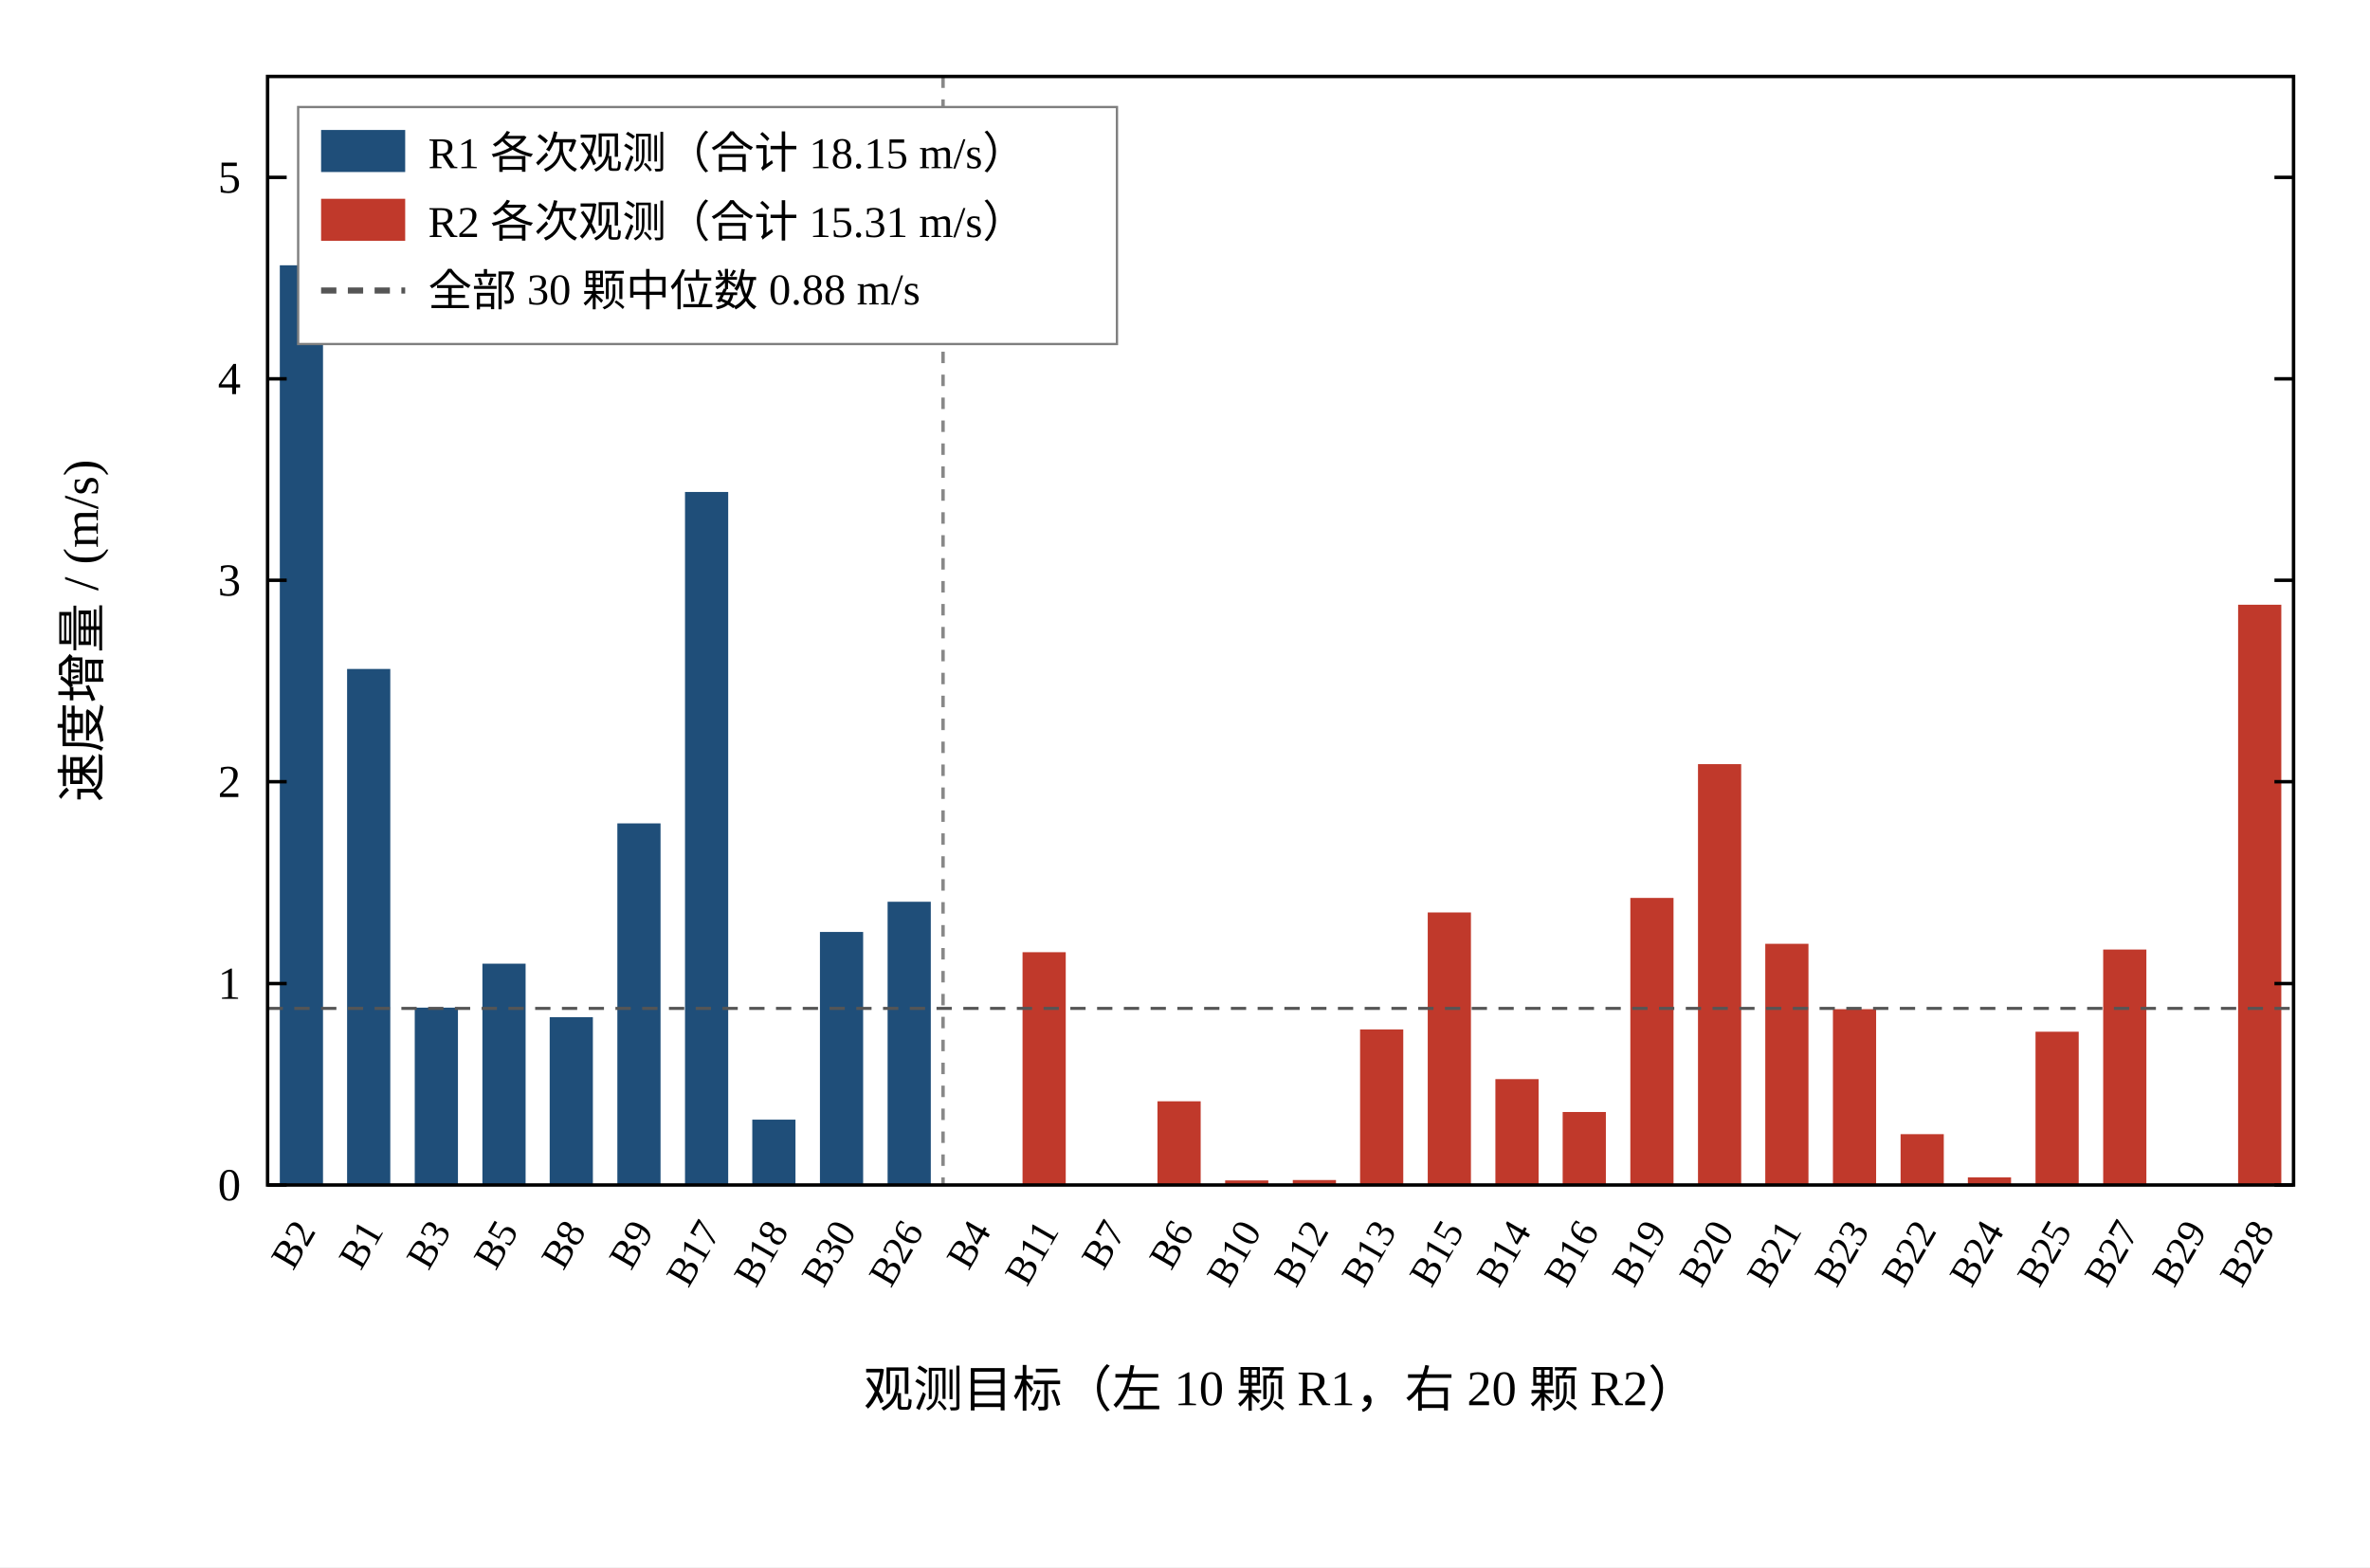
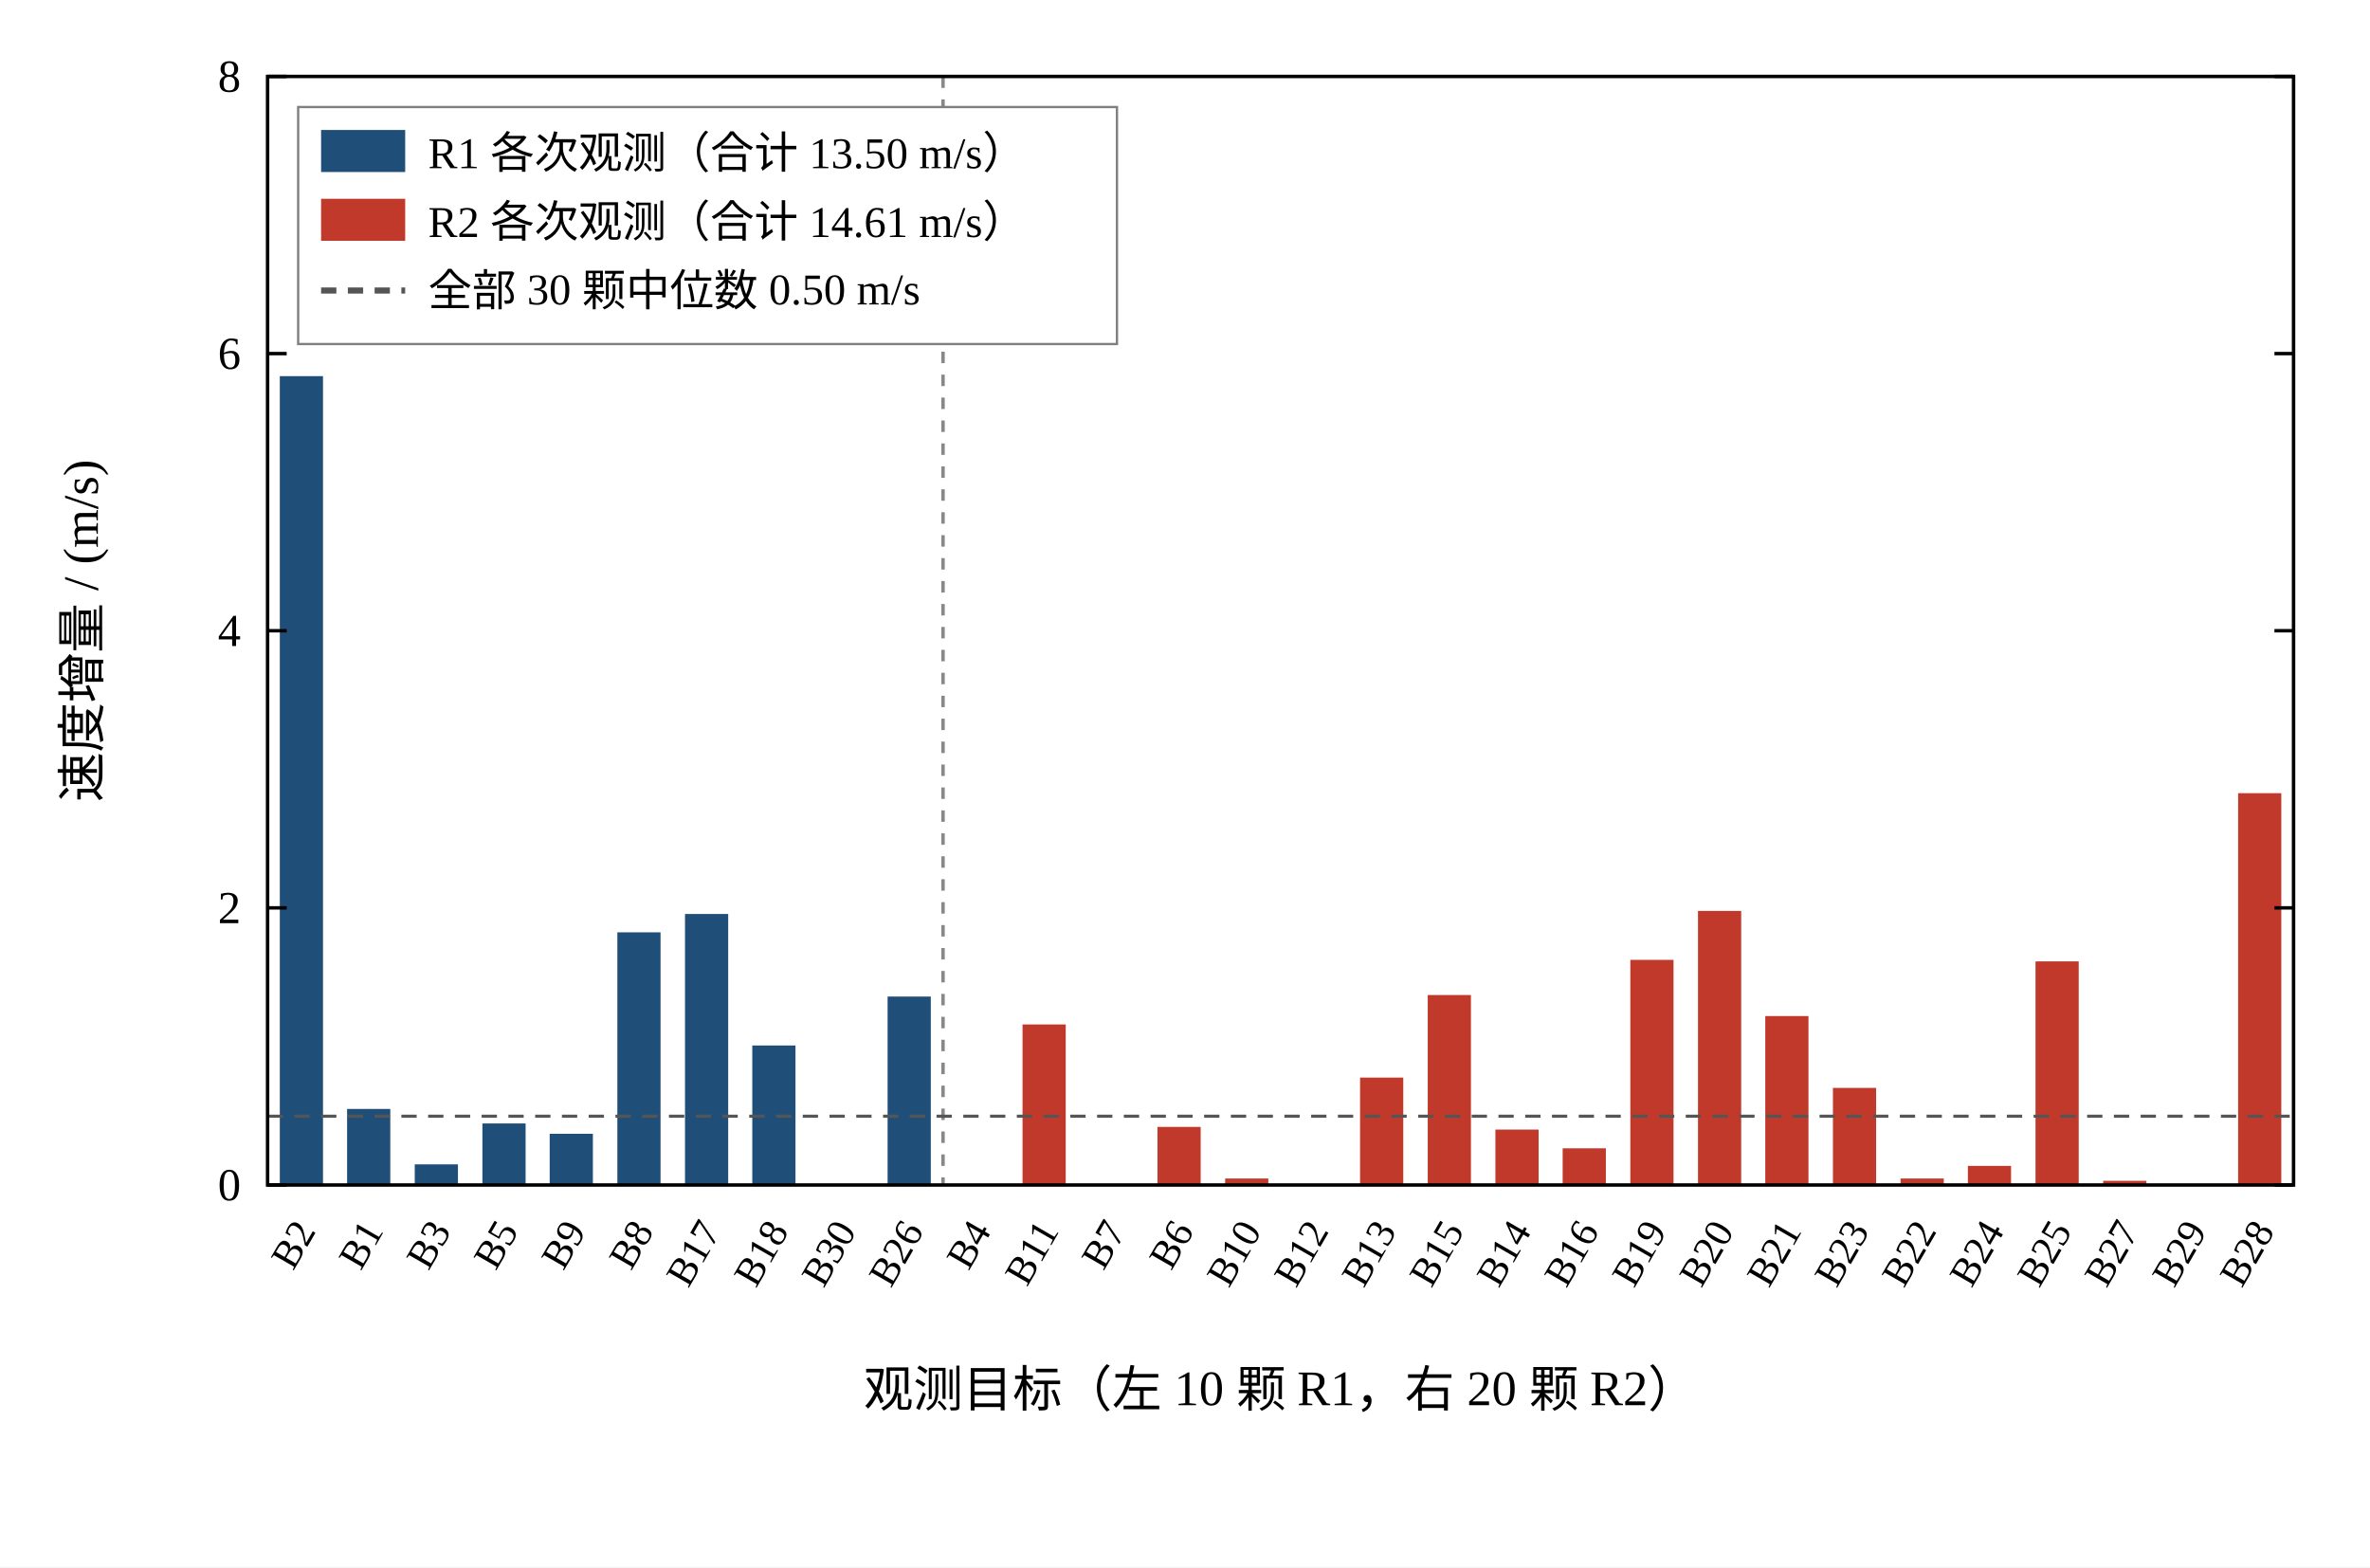
<svg xmlns="http://www.w3.org/2000/svg" width="620" height="410" viewBox="0 0 620 410">
  <rect x="0" y="0" width="620" height="410" fill="#FFFFFF" />
  <line x1="246.7" y1="20.0" x2="246.7" y2="310.0" stroke="#888888" stroke-width="0.9" stroke-dasharray="3,3" />
-   <rect x="73.2" y="69.4" width="11.3" height="240.6" fill="#1F4E79" />
+   <rect x="73.2" y="98.4" width="11.3" height="211.6" fill="#1F4E79" />
  <text x="82.8" y="322.0" font-family="SimSun, Times New Roman" font-size="10.5" text-anchor="end" fill="#000000" transform="rotate(-60 82.8 322.0)">B2</text>
-   <rect x="90.8" y="175.0" width="11.3" height="135.0" fill="#1F4E79" />
+   <rect x="90.8" y="290.1" width="11.3" height="19.9" fill="#1F4E79" />
  <text x="100.5" y="322.0" font-family="SimSun, Times New Roman" font-size="10.5" text-anchor="end" fill="#000000" transform="rotate(-60 100.5 322.0)">B1</text>
-   <rect x="108.5" y="263.6" width="11.3" height="46.4" fill="#1F4E79" />
+   <rect x="108.5" y="304.6" width="11.3" height="5.4" fill="#1F4E79" />
  <text x="118.2" y="322.0" font-family="SimSun, Times New Roman" font-size="10.5" text-anchor="end" fill="#000000" transform="rotate(-60 118.2 322.0)">B3</text>
-   <rect x="126.2" y="252.1" width="11.3" height="57.9" fill="#1F4E79" />
+   <rect x="126.2" y="293.9" width="11.3" height="16.1" fill="#1F4E79" />
  <text x="135.8" y="322.0" font-family="SimSun, Times New Roman" font-size="10.5" text-anchor="end" fill="#000000" transform="rotate(-60 135.8 322.0)">B5</text>
-   <rect x="143.8" y="266.1" width="11.3" height="43.9" fill="#1F4E79" />
-   <text x="153.5" y="322.0" font-family="SimSun, Times New Roman" font-size="10.5" text-anchor="end" fill="#000000" transform="rotate(-60 153.5 322.0)">B8</text>
-   <rect x="161.5" y="215.4" width="11.3" height="94.6" fill="#1F4E79" />
-   <text x="171.2" y="322.0" font-family="SimSun, Times New Roman" font-size="10.5" text-anchor="end" fill="#000000" transform="rotate(-60 171.2 322.0)">B9</text>
-   <rect x="179.2" y="128.7" width="11.3" height="181.3" fill="#1F4E79" />
+   <rect x="143.8" y="296.6" width="11.3" height="13.4" fill="#1F4E79" />
+   <text x="153.5" y="322.0" font-family="SimSun, Times New Roman" font-size="10.5" text-anchor="end" fill="#000000" transform="rotate(-60 153.5 322.0)">B9</text>
+   <rect x="161.5" y="243.9" width="11.3" height="66.1" fill="#1F4E79" />
+   <text x="171.2" y="322.0" font-family="SimSun, Times New Roman" font-size="10.5" text-anchor="end" fill="#000000" transform="rotate(-60 171.2 322.0)">B8</text>
+   <rect x="179.2" y="239.1" width="11.3" height="70.9" fill="#1F4E79" />
  <text x="188.8" y="322.0" font-family="SimSun, Times New Roman" font-size="10.5" text-anchor="end" fill="#000000" transform="rotate(-60 188.8 322.0)">B17</text>
-   <rect x="196.8" y="292.9" width="11.3" height="17.1" fill="#1F4E79" />
+   <rect x="196.8" y="273.5" width="11.3" height="36.5" fill="#1F4E79" />
  <text x="206.5" y="322.0" font-family="SimSun, Times New Roman" font-size="10.5" text-anchor="end" fill="#000000" transform="rotate(-60 206.5 322.0)">B18</text>
-   <rect x="214.5" y="243.8" width="11.3" height="66.2" fill="#1F4E79" />
+   <rect x="214.5" y="310.0" width="11.3" height="0.0" fill="#1F4E79" />
  <text x="224.2" y="322.0" font-family="SimSun, Times New Roman" font-size="10.5" text-anchor="end" fill="#000000" transform="rotate(-60 224.2 322.0)">B30</text>
-   <rect x="232.2" y="235.9" width="11.3" height="74.1" fill="#1F4E79" />
+   <rect x="232.2" y="260.7" width="11.3" height="49.3" fill="#1F4E79" />
  <text x="241.8" y="322.0" font-family="SimSun, Times New Roman" font-size="10.5" text-anchor="end" fill="#000000" transform="rotate(-60 241.8 322.0)">B26</text>
  <rect x="249.8" y="310.0" width="11.3" height="0.0" fill="#C0392B" />
  <text x="259.5" y="322.0" font-family="SimSun, Times New Roman" font-size="10.5" text-anchor="end" fill="#000000" transform="rotate(-60 259.5 322.0)">B4</text>
-   <rect x="267.5" y="249.1" width="11.3" height="60.9" fill="#C0392B" />
+   <rect x="267.5" y="268.0" width="11.3" height="42.0" fill="#C0392B" />
  <text x="277.2" y="322.0" font-family="SimSun, Times New Roman" font-size="10.5" text-anchor="end" fill="#000000" transform="rotate(-60 277.2 322.0)">B11</text>
  <rect x="285.2" y="310.0" width="11.3" height="0.0" fill="#C0392B" />
  <text x="294.8" y="322.0" font-family="SimSun, Times New Roman" font-size="10.5" text-anchor="end" fill="#000000" transform="rotate(-60 294.8 322.0)">B7</text>
-   <rect x="302.8" y="288.1" width="11.3" height="21.9" fill="#C0392B" />
+   <rect x="302.8" y="294.8" width="11.3" height="15.2" fill="#C0392B" />
  <text x="312.5" y="322.0" font-family="SimSun, Times New Roman" font-size="10.5" text-anchor="end" fill="#000000" transform="rotate(-60 312.5 322.0)">B6</text>
-   <rect x="320.5" y="308.8" width="11.3" height="1.2" fill="#C0392B" />
+   <rect x="320.5" y="308.3" width="11.3" height="1.7" fill="#C0392B" />
  <text x="330.2" y="322.0" font-family="SimSun, Times New Roman" font-size="10.5" text-anchor="end" fill="#000000" transform="rotate(-60 330.2 322.0)">B10</text>
-   <rect x="338.2" y="308.7" width="11.3" height="1.3" fill="#C0392B" />
+   <rect x="338.2" y="310.0" width="11.3" height="0.0" fill="#C0392B" />
  <text x="347.8" y="322.0" font-family="SimSun, Times New Roman" font-size="10.5" text-anchor="end" fill="#000000" transform="rotate(-60 347.8 322.0)">B12</text>
-   <rect x="355.8" y="269.3" width="11.3" height="40.7" fill="#C0392B" />
+   <rect x="355.8" y="281.9" width="11.3" height="28.1" fill="#C0392B" />
  <text x="365.5" y="322.0" font-family="SimSun, Times New Roman" font-size="10.5" text-anchor="end" fill="#000000" transform="rotate(-60 365.5 322.0)">B13</text>
-   <rect x="373.5" y="238.7" width="11.3" height="71.3" fill="#C0392B" />
+   <rect x="373.5" y="260.3" width="11.3" height="49.7" fill="#C0392B" />
  <text x="383.2" y="322.0" font-family="SimSun, Times New Roman" font-size="10.5" text-anchor="end" fill="#000000" transform="rotate(-60 383.2 322.0)">B15</text>
-   <rect x="391.2" y="282.3" width="11.3" height="27.7" fill="#C0392B" />
+   <rect x="391.2" y="295.5" width="11.3" height="14.5" fill="#C0392B" />
  <text x="400.8" y="322.0" font-family="SimSun, Times New Roman" font-size="10.5" text-anchor="end" fill="#000000" transform="rotate(-60 400.8 322.0)">B14</text>
-   <rect x="408.8" y="290.9" width="11.3" height="19.1" fill="#C0392B" />
+   <rect x="408.8" y="300.4" width="11.3" height="9.6" fill="#C0392B" />
  <text x="418.5" y="322.0" font-family="SimSun, Times New Roman" font-size="10.5" text-anchor="end" fill="#000000" transform="rotate(-60 418.5 322.0)">B16</text>
-   <rect x="426.5" y="234.9" width="11.3" height="75.1" fill="#C0392B" />
+   <rect x="426.5" y="251.1" width="11.3" height="58.9" fill="#C0392B" />
  <text x="436.2" y="322.0" font-family="SimSun, Times New Roman" font-size="10.5" text-anchor="end" fill="#000000" transform="rotate(-60 436.2 322.0)">B19</text>
-   <rect x="444.2" y="199.9" width="11.3" height="110.1" fill="#C0392B" />
+   <rect x="444.2" y="238.3" width="11.3" height="71.7" fill="#C0392B" />
  <text x="453.8" y="322.0" font-family="SimSun, Times New Roman" font-size="10.5" text-anchor="end" fill="#000000" transform="rotate(-60 453.8 322.0)">B20</text>
-   <rect x="461.8" y="246.9" width="11.3" height="63.1" fill="#C0392B" />
+   <rect x="461.8" y="265.8" width="11.3" height="44.2" fill="#C0392B" />
  <text x="471.5" y="322.0" font-family="SimSun, Times New Roman" font-size="10.5" text-anchor="end" fill="#000000" transform="rotate(-60 471.5 322.0)">B21</text>
-   <rect x="479.5" y="264.0" width="11.3" height="46.0" fill="#C0392B" />
+   <rect x="479.5" y="284.6" width="11.3" height="25.4" fill="#C0392B" />
  <text x="489.2" y="322.0" font-family="SimSun, Times New Roman" font-size="10.5" text-anchor="end" fill="#000000" transform="rotate(-60 489.2 322.0)">B23</text>
-   <rect x="497.2" y="296.7" width="11.3" height="13.3" fill="#C0392B" />
+   <rect x="497.2" y="308.3" width="11.3" height="1.7" fill="#C0392B" />
  <text x="506.8" y="322.0" font-family="SimSun, Times New Roman" font-size="10.5" text-anchor="end" fill="#000000" transform="rotate(-60 506.8 322.0)">B22</text>
-   <rect x="514.8" y="308.0" width="11.3" height="2.0" fill="#C0392B" />
+   <rect x="514.8" y="305.0" width="11.3" height="5.0" fill="#C0392B" />
  <text x="524.5" y="322.0" font-family="SimSun, Times New Roman" font-size="10.5" text-anchor="end" fill="#000000" transform="rotate(-60 524.5 322.0)">B24</text>
-   <rect x="532.5" y="269.9" width="11.3" height="40.1" fill="#C0392B" />
+   <rect x="532.5" y="251.5" width="11.3" height="58.5" fill="#C0392B" />
  <text x="542.2" y="322.0" font-family="SimSun, Times New Roman" font-size="10.5" text-anchor="end" fill="#000000" transform="rotate(-60 542.2 322.0)">B25</text>
-   <rect x="550.2" y="248.4" width="11.3" height="61.6" fill="#C0392B" />
+   <rect x="550.2" y="308.9" width="11.3" height="1.1" fill="#C0392B" />
  <text x="559.8" y="322.0" font-family="SimSun, Times New Roman" font-size="10.5" text-anchor="end" fill="#000000" transform="rotate(-60 559.8 322.0)">B27</text>
  <rect x="567.8" y="310.0" width="11.3" height="0.0" fill="#C0392B" />
  <text x="577.5" y="322.0" font-family="SimSun, Times New Roman" font-size="10.5" text-anchor="end" fill="#000000" transform="rotate(-60 577.5 322.0)">B29</text>
-   <rect x="585.5" y="158.2" width="11.3" height="151.8" fill="#C0392B" />
+   <rect x="585.5" y="207.5" width="11.3" height="102.5" fill="#C0392B" />
  <text x="595.2" y="322.0" font-family="SimSun, Times New Roman" font-size="10.5" text-anchor="end" fill="#000000" transform="rotate(-60 595.2 322.0)">B28</text>
-   <line x1="70.0" y1="263.8" x2="600.0" y2="263.8" stroke="#555555" stroke-width="0.8" stroke-dasharray="4,3" />
+   <line x1="70.0" y1="292.0" x2="600.0" y2="292.0" stroke="#555555" stroke-width="0.8" stroke-dasharray="4,3" />
  <rect x="70" y="20" width="530" height="290" fill="none" stroke="#000000" stroke-width="0.9" />
  <line x1="70.0" y1="310.0" x2="75.0" y2="310.0" stroke="#000000" stroke-width="0.9" />
  <line x1="600.0" y1="310.0" x2="595.0" y2="310.0" stroke="#000000" stroke-width="0.9" />
  <text x="63.0" y="314.0" font-family="SimSun, Times New Roman" font-size="12" text-anchor="end" fill="#000000">0</text>
-   <line x1="70.0" y1="257.3" x2="75.0" y2="257.3" stroke="#000000" stroke-width="0.9" />
-   <line x1="600.0" y1="257.3" x2="595.0" y2="257.3" stroke="#000000" stroke-width="0.9" />
-   <text x="63.0" y="261.3" font-family="SimSun, Times New Roman" font-size="12" text-anchor="end" fill="#000000">1</text>
-   <line x1="70.0" y1="204.5" x2="75.0" y2="204.5" stroke="#000000" stroke-width="0.9" />
-   <line x1="600.0" y1="204.5" x2="595.0" y2="204.5" stroke="#000000" stroke-width="0.9" />
-   <text x="63.0" y="208.5" font-family="SimSun, Times New Roman" font-size="12" text-anchor="end" fill="#000000">2</text>
-   <line x1="70.0" y1="151.8" x2="75.0" y2="151.8" stroke="#000000" stroke-width="0.9" />
-   <line x1="600.0" y1="151.8" x2="595.0" y2="151.8" stroke="#000000" stroke-width="0.9" />
-   <text x="63.0" y="155.8" font-family="SimSun, Times New Roman" font-size="12" text-anchor="end" fill="#000000">3</text>
-   <line x1="70.0" y1="99.1" x2="75.0" y2="99.1" stroke="#000000" stroke-width="0.9" />
-   <line x1="600.0" y1="99.1" x2="595.0" y2="99.1" stroke="#000000" stroke-width="0.9" />
-   <text x="63.0" y="103.1" font-family="SimSun, Times New Roman" font-size="12" text-anchor="end" fill="#000000">4</text>
-   <line x1="70.0" y1="46.4" x2="75.0" y2="46.4" stroke="#000000" stroke-width="0.9" />
-   <line x1="600.0" y1="46.4" x2="595.0" y2="46.4" stroke="#000000" stroke-width="0.9" />
-   <text x="63.0" y="50.4" font-family="SimSun, Times New Roman" font-size="12" text-anchor="end" fill="#000000">5</text>
+   <line x1="70.0" y1="237.5" x2="75.0" y2="237.5" stroke="#000000" stroke-width="0.9" />
+   <line x1="600.0" y1="237.5" x2="595.0" y2="237.5" stroke="#000000" stroke-width="0.9" />
+   <text x="63.0" y="241.5" font-family="SimSun, Times New Roman" font-size="12" text-anchor="end" fill="#000000">2</text>
+   <line x1="70.0" y1="165.0" x2="75.0" y2="165.0" stroke="#000000" stroke-width="0.9" />
+   <line x1="600.0" y1="165.0" x2="595.0" y2="165.0" stroke="#000000" stroke-width="0.9" />
+   <text x="63.0" y="169.0" font-family="SimSun, Times New Roman" font-size="12" text-anchor="end" fill="#000000">4</text>
+   <line x1="70.0" y1="92.5" x2="75.0" y2="92.5" stroke="#000000" stroke-width="0.9" />
+   <line x1="600.0" y1="92.5" x2="595.0" y2="92.5" stroke="#000000" stroke-width="0.9" />
+   <text x="63.0" y="96.5" font-family="SimSun, Times New Roman" font-size="12" text-anchor="end" fill="#000000">6</text>
+   <line x1="70.0" y1="20.0" x2="75.0" y2="20.0" stroke="#000000" stroke-width="0.9" />
+   <line x1="600.0" y1="20.0" x2="595.0" y2="20.0" stroke="#000000" stroke-width="0.9" />
+   <text x="63.0" y="24.0" font-family="SimSun, Times New Roman" font-size="12" text-anchor="end" fill="#000000">8</text>
  <text x="26.0" y="165.0" font-family="SimSun, Times New Roman" font-size="13" text-anchor="middle" fill="#000000" transform="rotate(-90 26.0 165.0)">速度增量 / (m/s)</text>
  <text x="335.0" y="368.0" font-family="SimSun, Times New Roman" font-size="13" text-anchor="middle" fill="#000000">观测目标（左 10 颗 R1，右 20 颗 R2）</text>
  <rect x="78" y="28" width="214.2" height="62" fill="#FFFFFF" stroke="#7F7F7F" stroke-width="0.6" />
  <rect x="84" y="34" width="22" height="11" fill="#1F4E79" stroke="none" />
-   <text x="112.0" y="44.0" font-family="SimSun, Times New Roman" font-size="11.5" text-anchor="start" fill="#000000">R1 各次观测（合计 18.15 m/s）</text>
+   <text x="112.0" y="44.0" font-family="SimSun, Times New Roman" font-size="11.5" text-anchor="start" fill="#000000">R1 各次观测（合计 13.50 m/s）</text>
  <rect x="84" y="52" width="22" height="11" fill="#C0392B" stroke="none" />
-   <text x="112.0" y="62.0" font-family="SimSun, Times New Roman" font-size="11.5" text-anchor="start" fill="#000000">R2 各次观测（合计 15.31 m/s）</text>
+   <text x="112.0" y="62.0" font-family="SimSun, Times New Roman" font-size="11.5" text-anchor="start" fill="#000000">R2 各次观测（合计 14.61 m/s）</text>
  <line x1="84.0" y1="76.0" x2="106.0" y2="76.0" stroke="#555555" stroke-width="1.6" stroke-dasharray="4,3" />
-   <text x="112.0" y="80.0" font-family="SimSun, Times New Roman" font-size="11.5" text-anchor="start" fill="#000000">全部 30 颗中位数 0.88 m/s</text>
+   <text x="112.0" y="80.0" font-family="SimSun, Times New Roman" font-size="11.5" text-anchor="start" fill="#000000">全部 30 颗中位数 0.50 m/s</text>
</svg>
